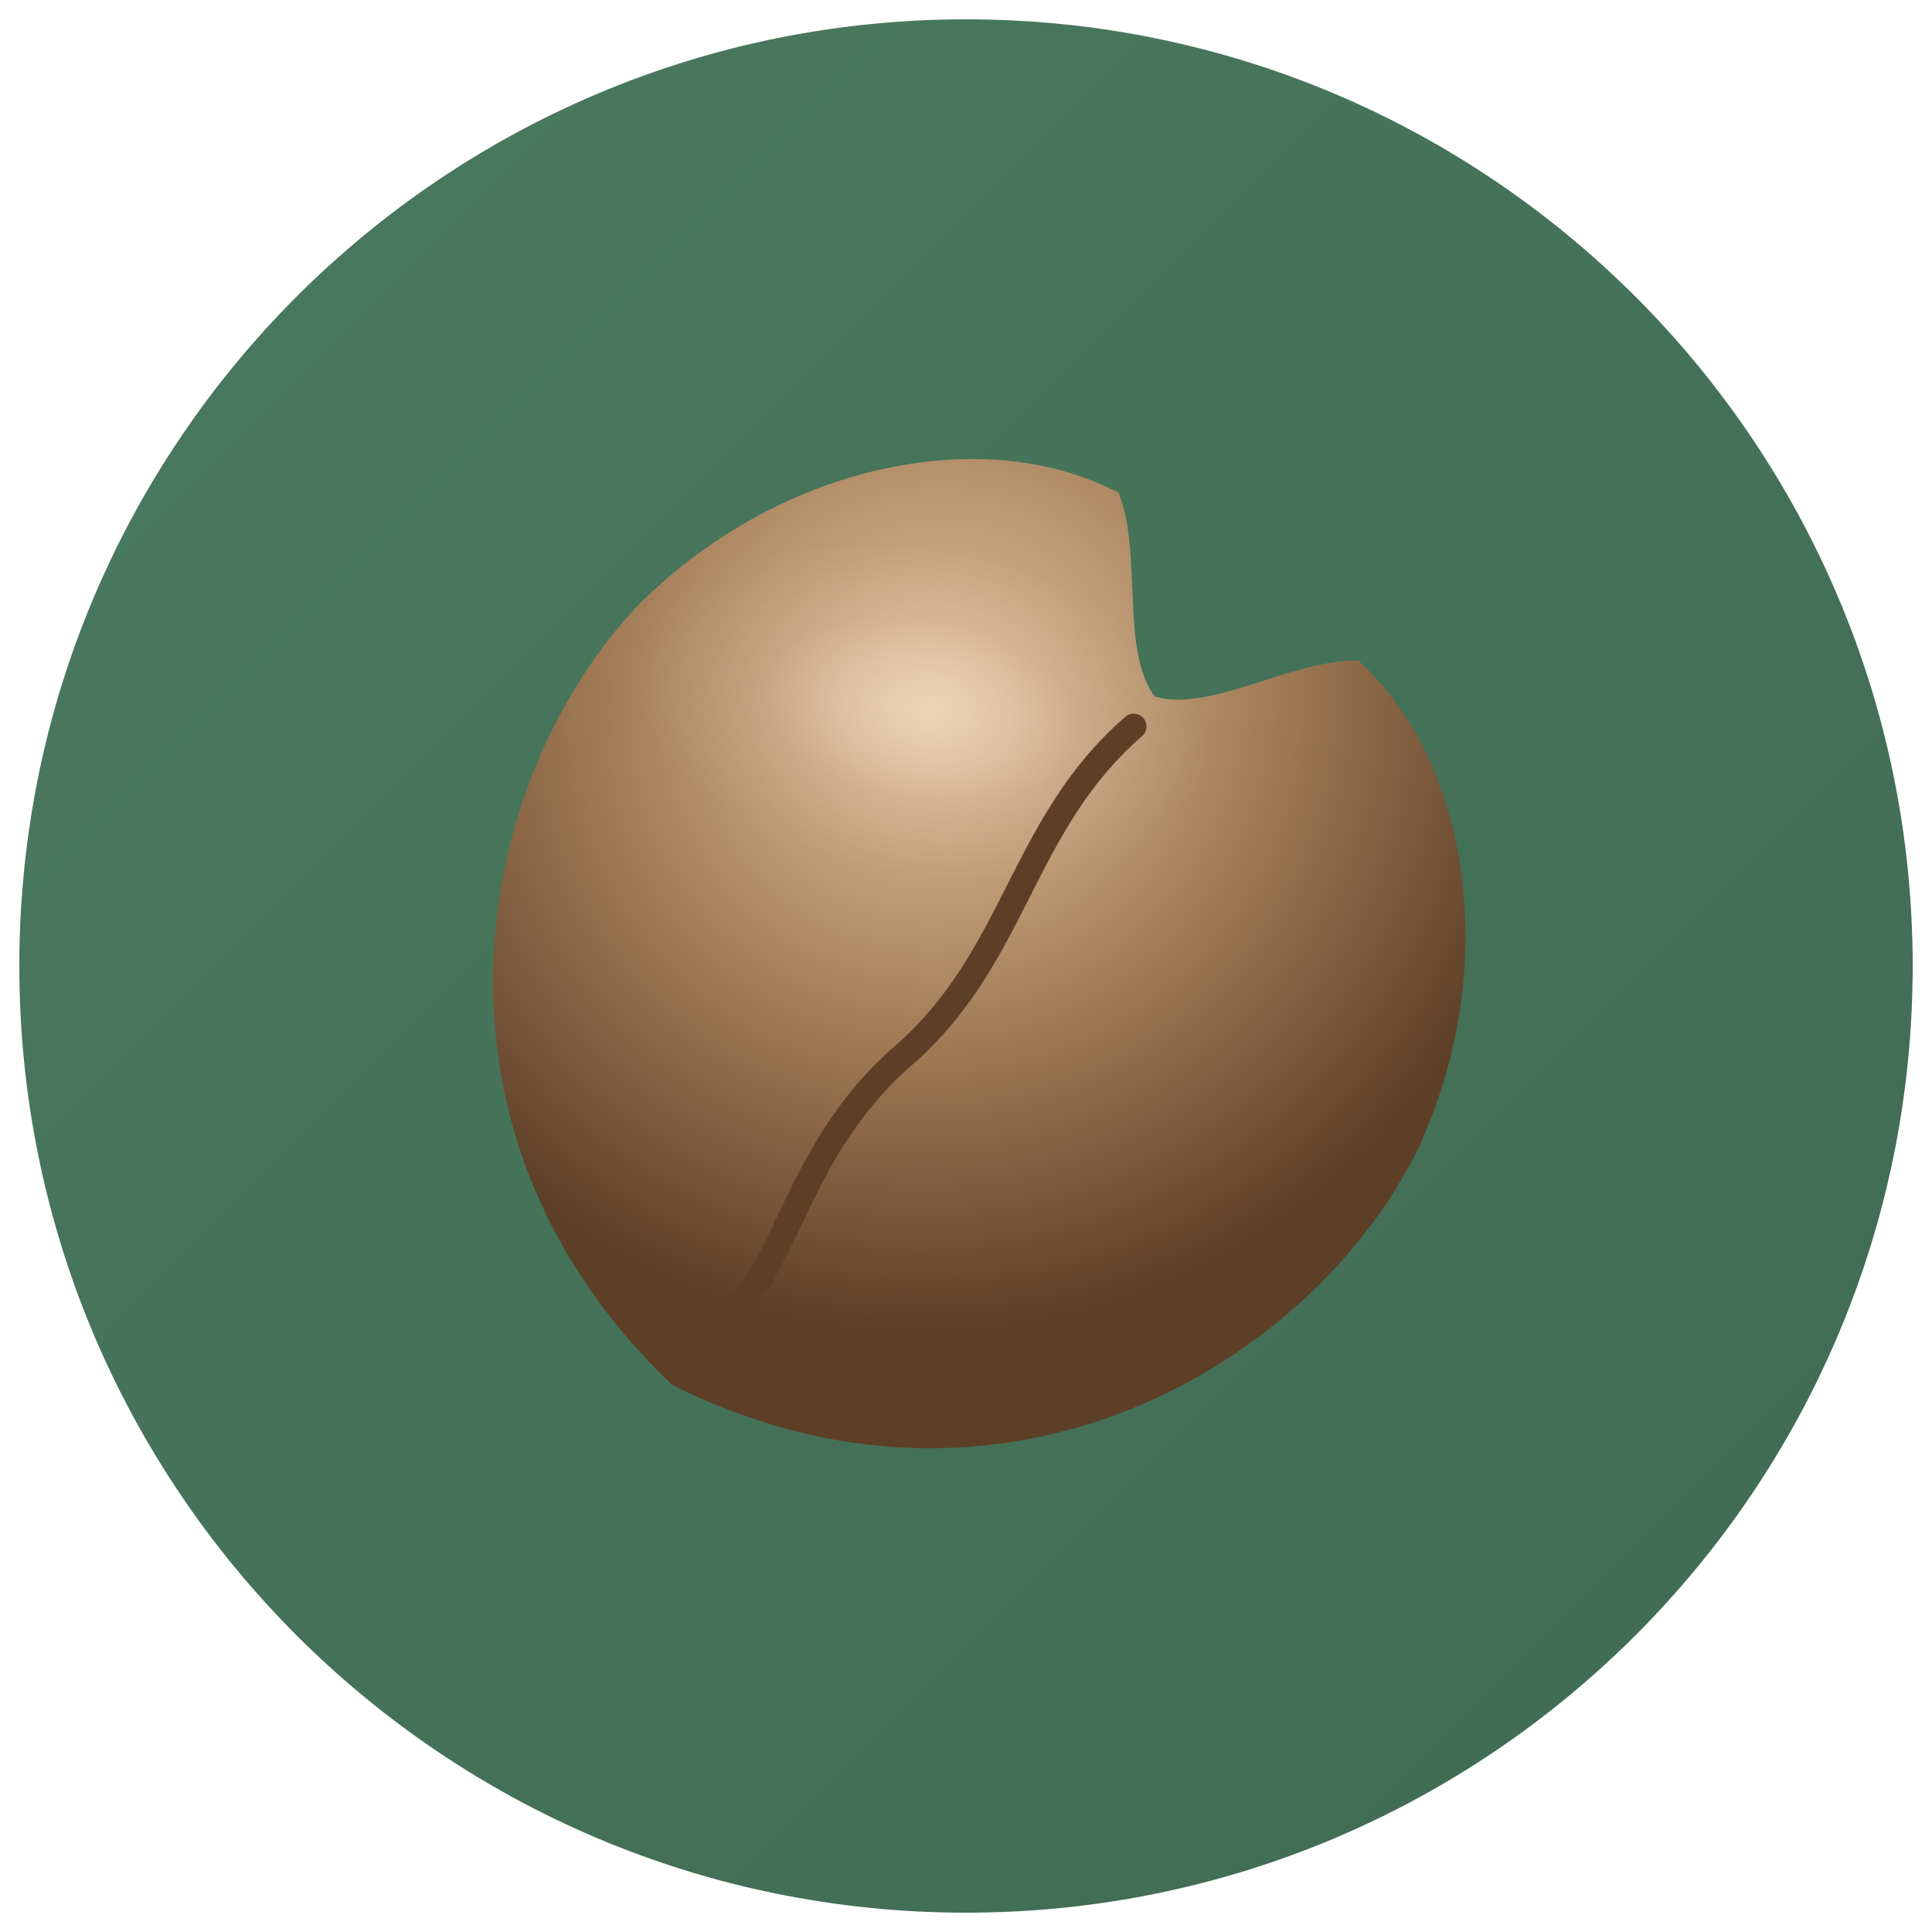
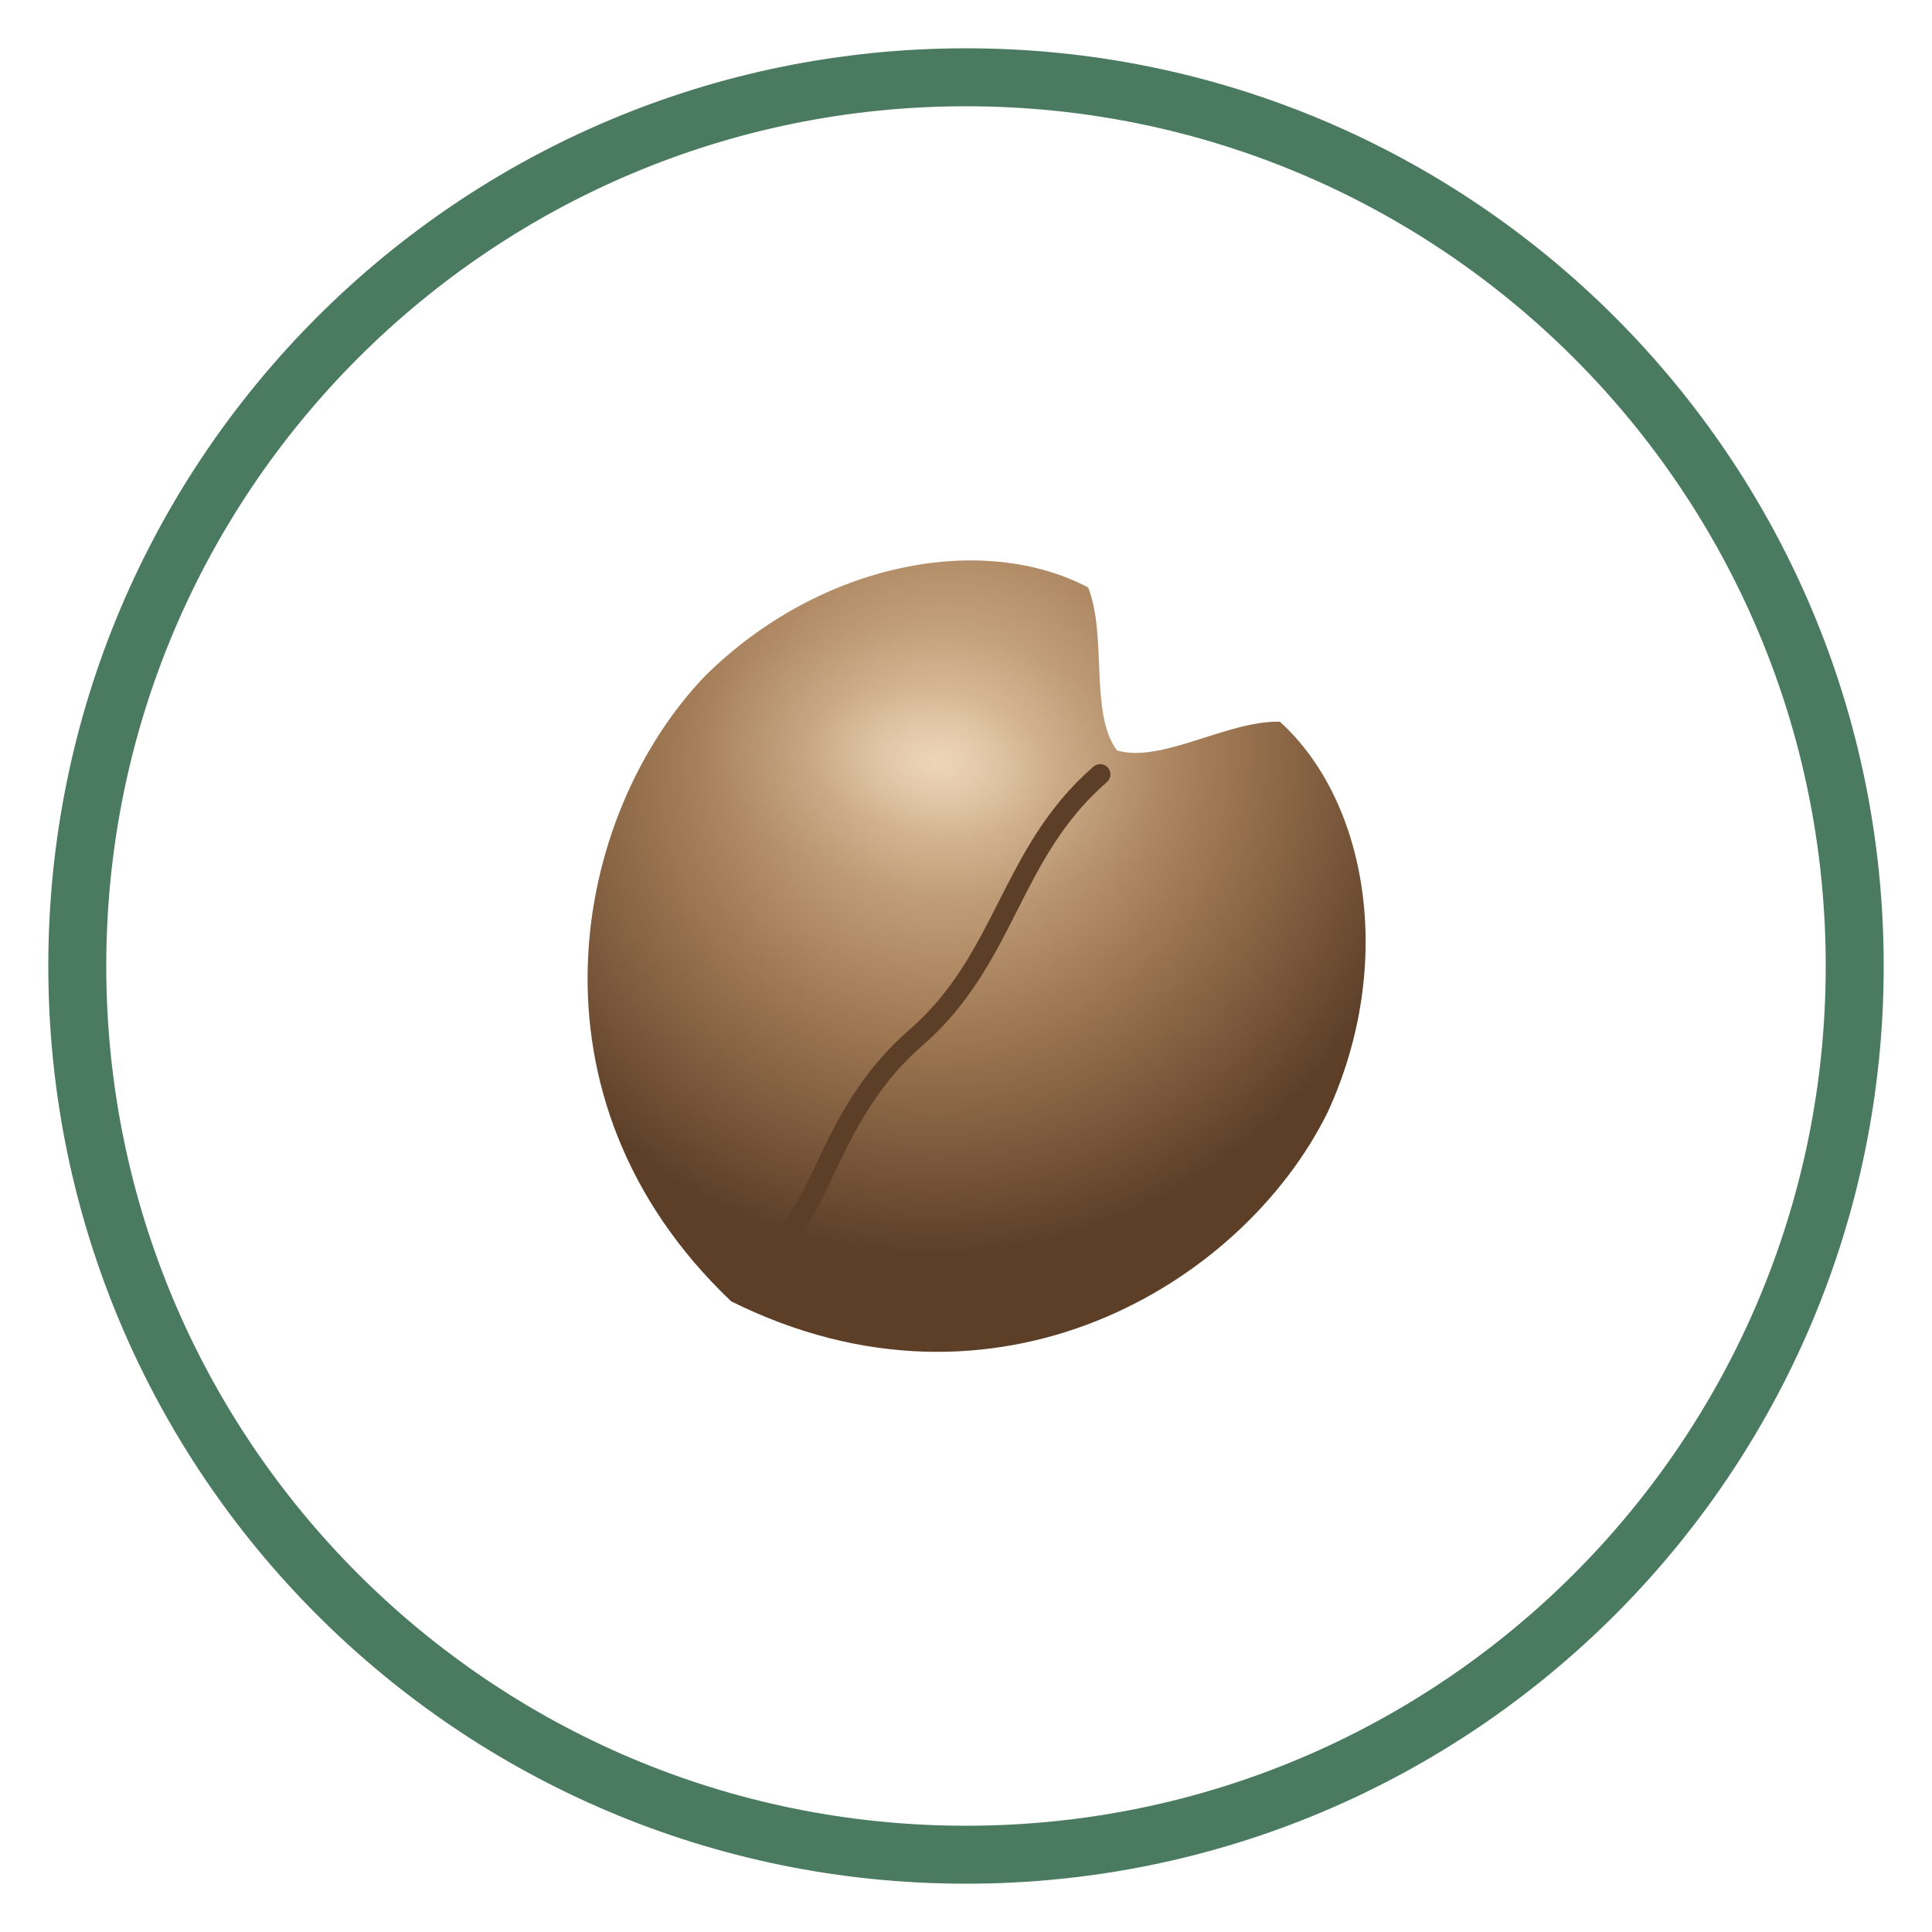
<svg xmlns="http://www.w3.org/2000/svg" viewBox="0 0 100 100" role="img" aria-label="Kukui">
  <defs>
-     <linearGradient id="kukui-disc" x1="0" y1="0" x2="1" y2="1">
-       <stop offset="0%" stop-color="#4a7a5f" />
-       <stop offset="100%" stop-color="#3f6b52" />
-     </linearGradient>
    <radialGradient id="kukui-body" cx="32%" cy="28%" r="64%">
      <stop offset="0%" stop-color="#e3c4a0" />
      <stop offset="55%" stop-color="#a07954" />
      <stop offset="100%" stop-color="#5d3f28" />
    </radialGradient>
    <radialGradient id="kukui-gloss" cx="50%" cy="50%" r="50%">
      <stop offset="0%" stop-color="#f5e4cc" stop-opacity="0.55" />
      <stop offset="55%" stop-color="#f5e4cc" stop-opacity="0.10" />
      <stop offset="100%" stop-color="#f5e4cc" stop-opacity="0" />
    </radialGradient>
    <clipPath id="kukui-clip">
      <path d="M24 6 C 16 7, 8 15, 6 26 C 4 39, 12 57, 32 60 C 52 57, 60 39, 58 26 C 56 15, 48 7, 40 6 C 37 8, 35 13, 32 14 C 29 13, 27 8, 24 6 Z" />
    </clipPath>
  </defs>
-   <circle cx="50" cy="50" r="49" fill="url(#kukui-disc)" />
-   <svg x="15" y="15" width="70" height="70" viewBox="-5 -5 74 74" overflow="visible">
+   <circle cx="50" cy="50" r="46" fill="none" stroke="#4a7a5f" stroke-width="3" />
+   <svg x="22" y="22" width="56" height="56" viewBox="-5 -5 74 74" overflow="visible">
    <g transform="rotate(35 32 32)">
      <path d="M24 6 C 16 7, 8 15, 6 26 C 4 39, 12 57, 32 60 C 52 57, 60 39, 58 26 C 56 15, 48 7, 40 6 C 37 8, 35 13, 32 14 C 29 13, 27 8, 24 6 Z" fill="url(#kukui-body)" />
      <g clip-path="url(#kukui-clip)">
        <ellipse cx="22" cy="22" rx="16" ry="9" fill="url(#kukui-gloss)" transform="rotate(-25 22 22)" />
      </g>
      <path d="M32 16 C 30 24, 34 30, 32 38 C 30 46, 34 52, 32 56" stroke="#5d3f28" stroke-width="1.4" stroke-linecap="round" fill="none" />
    </g>
  </svg>
</svg>
